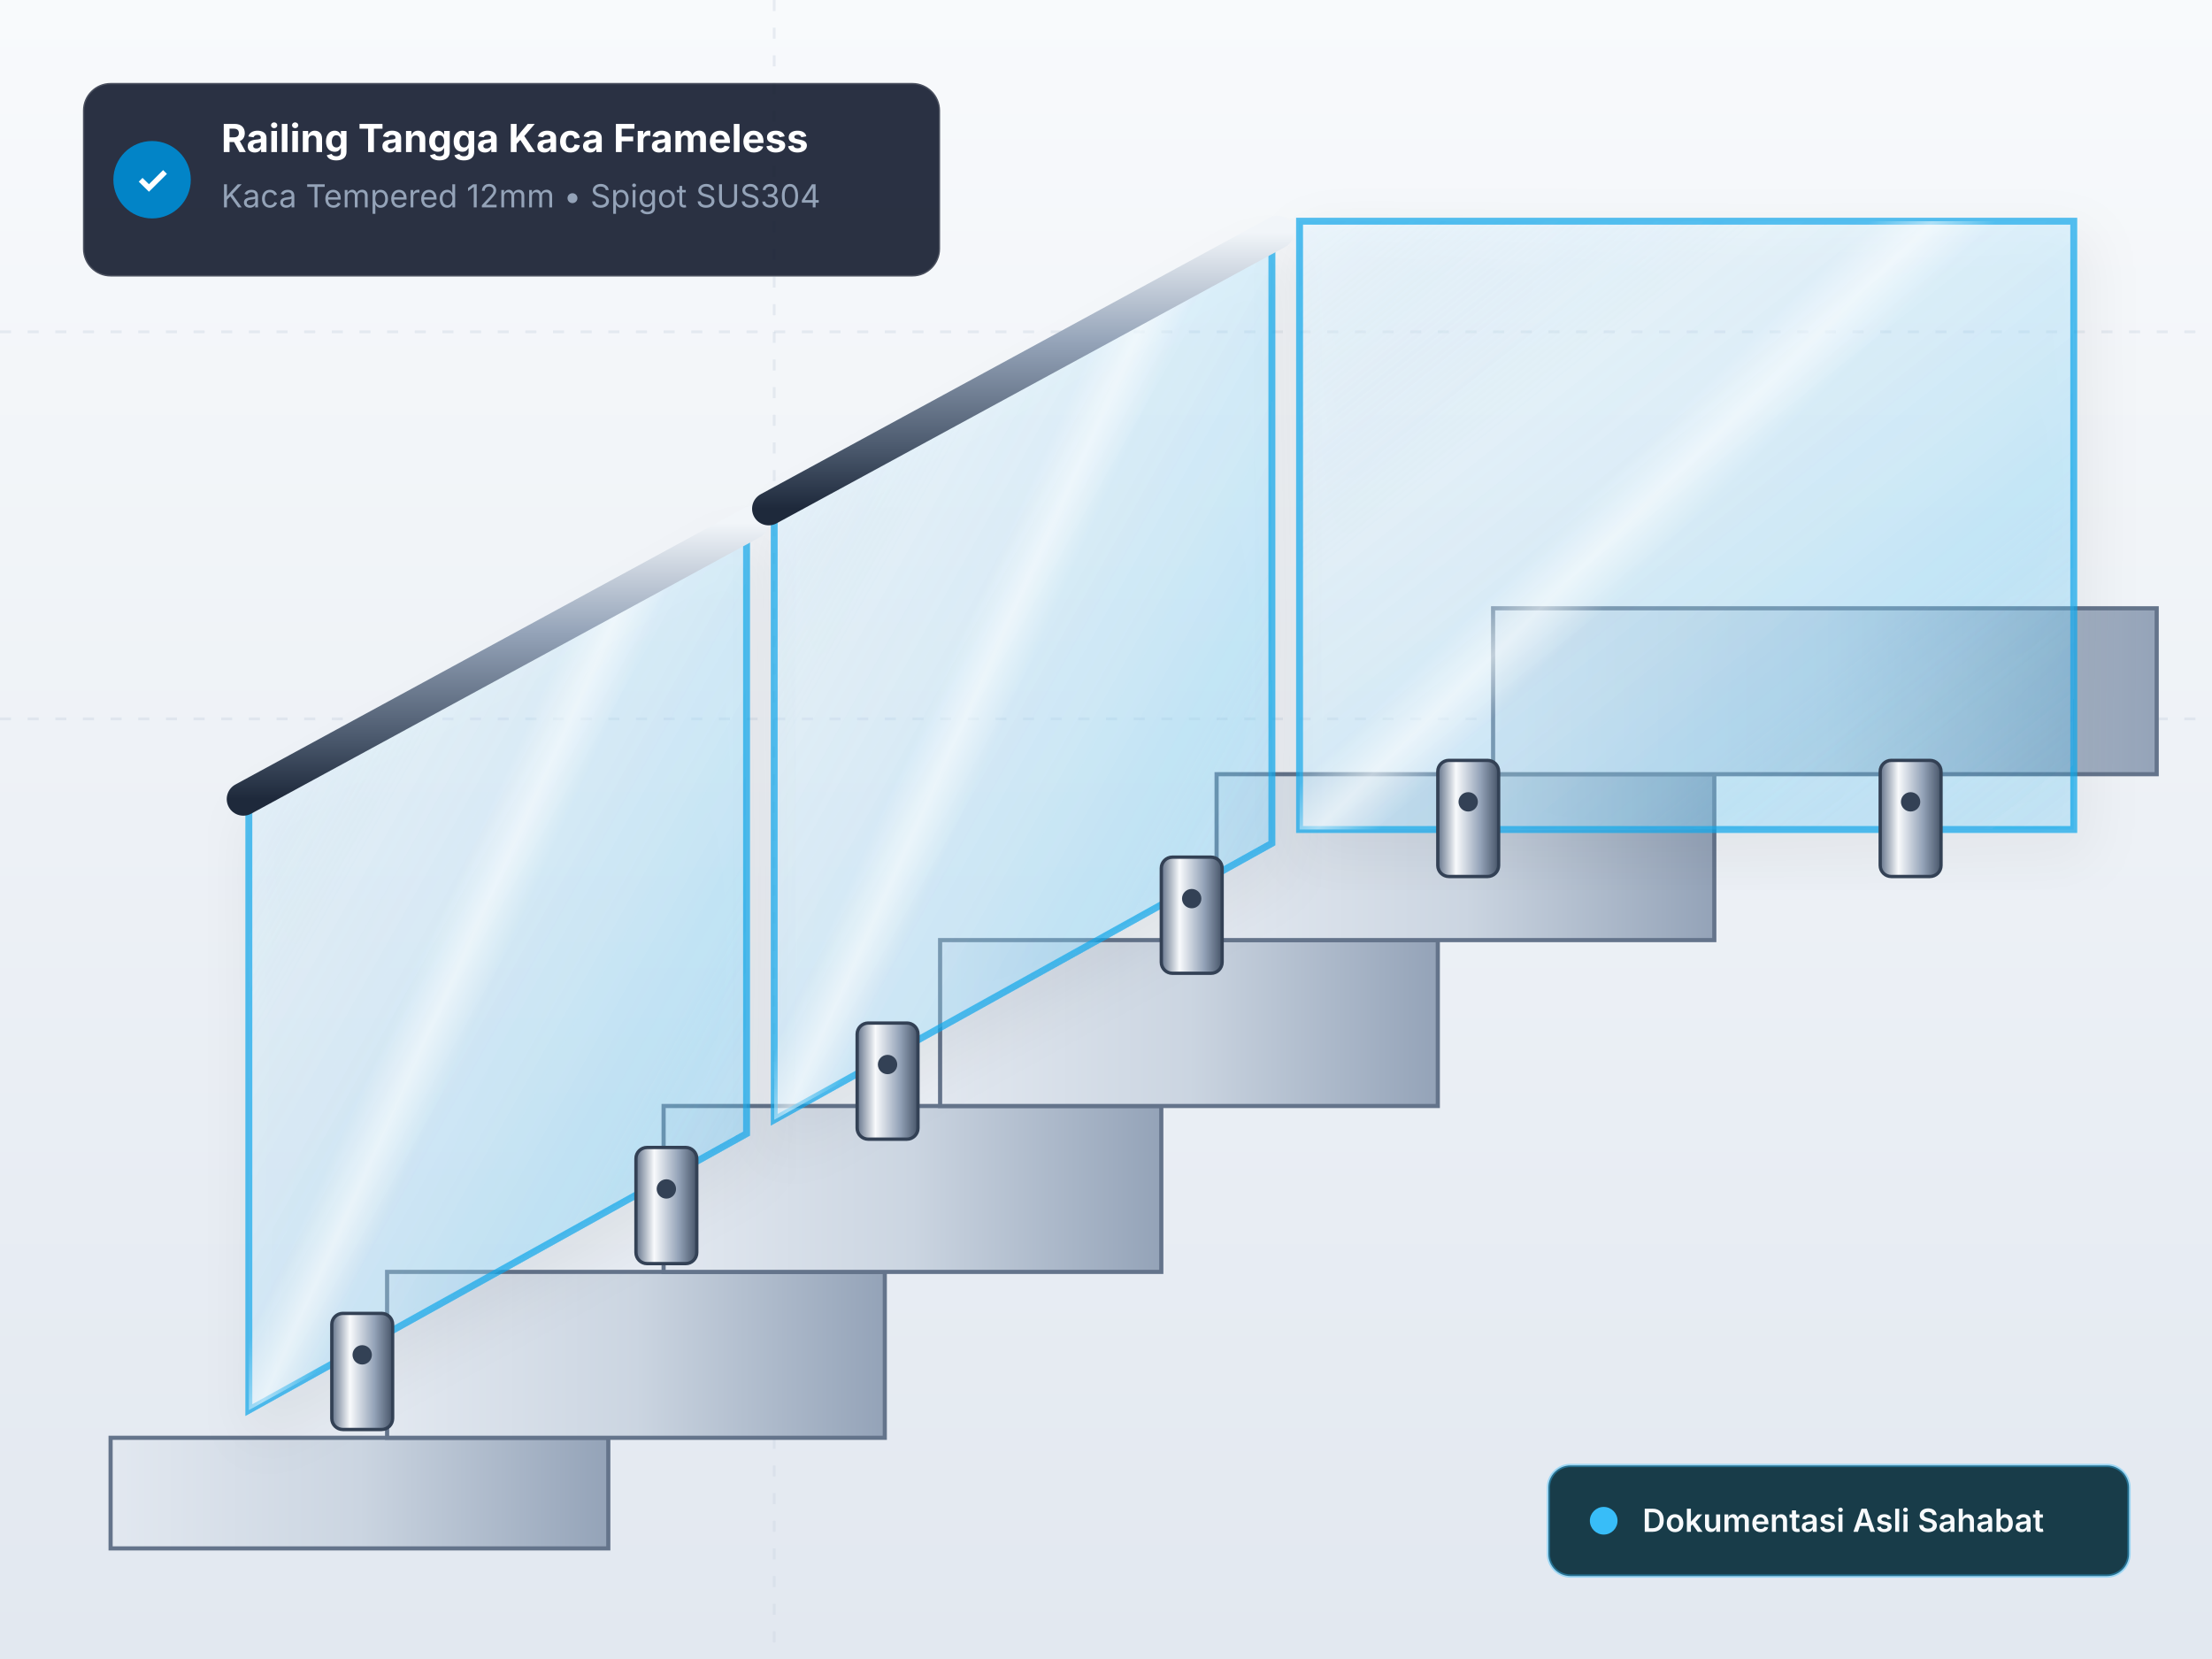
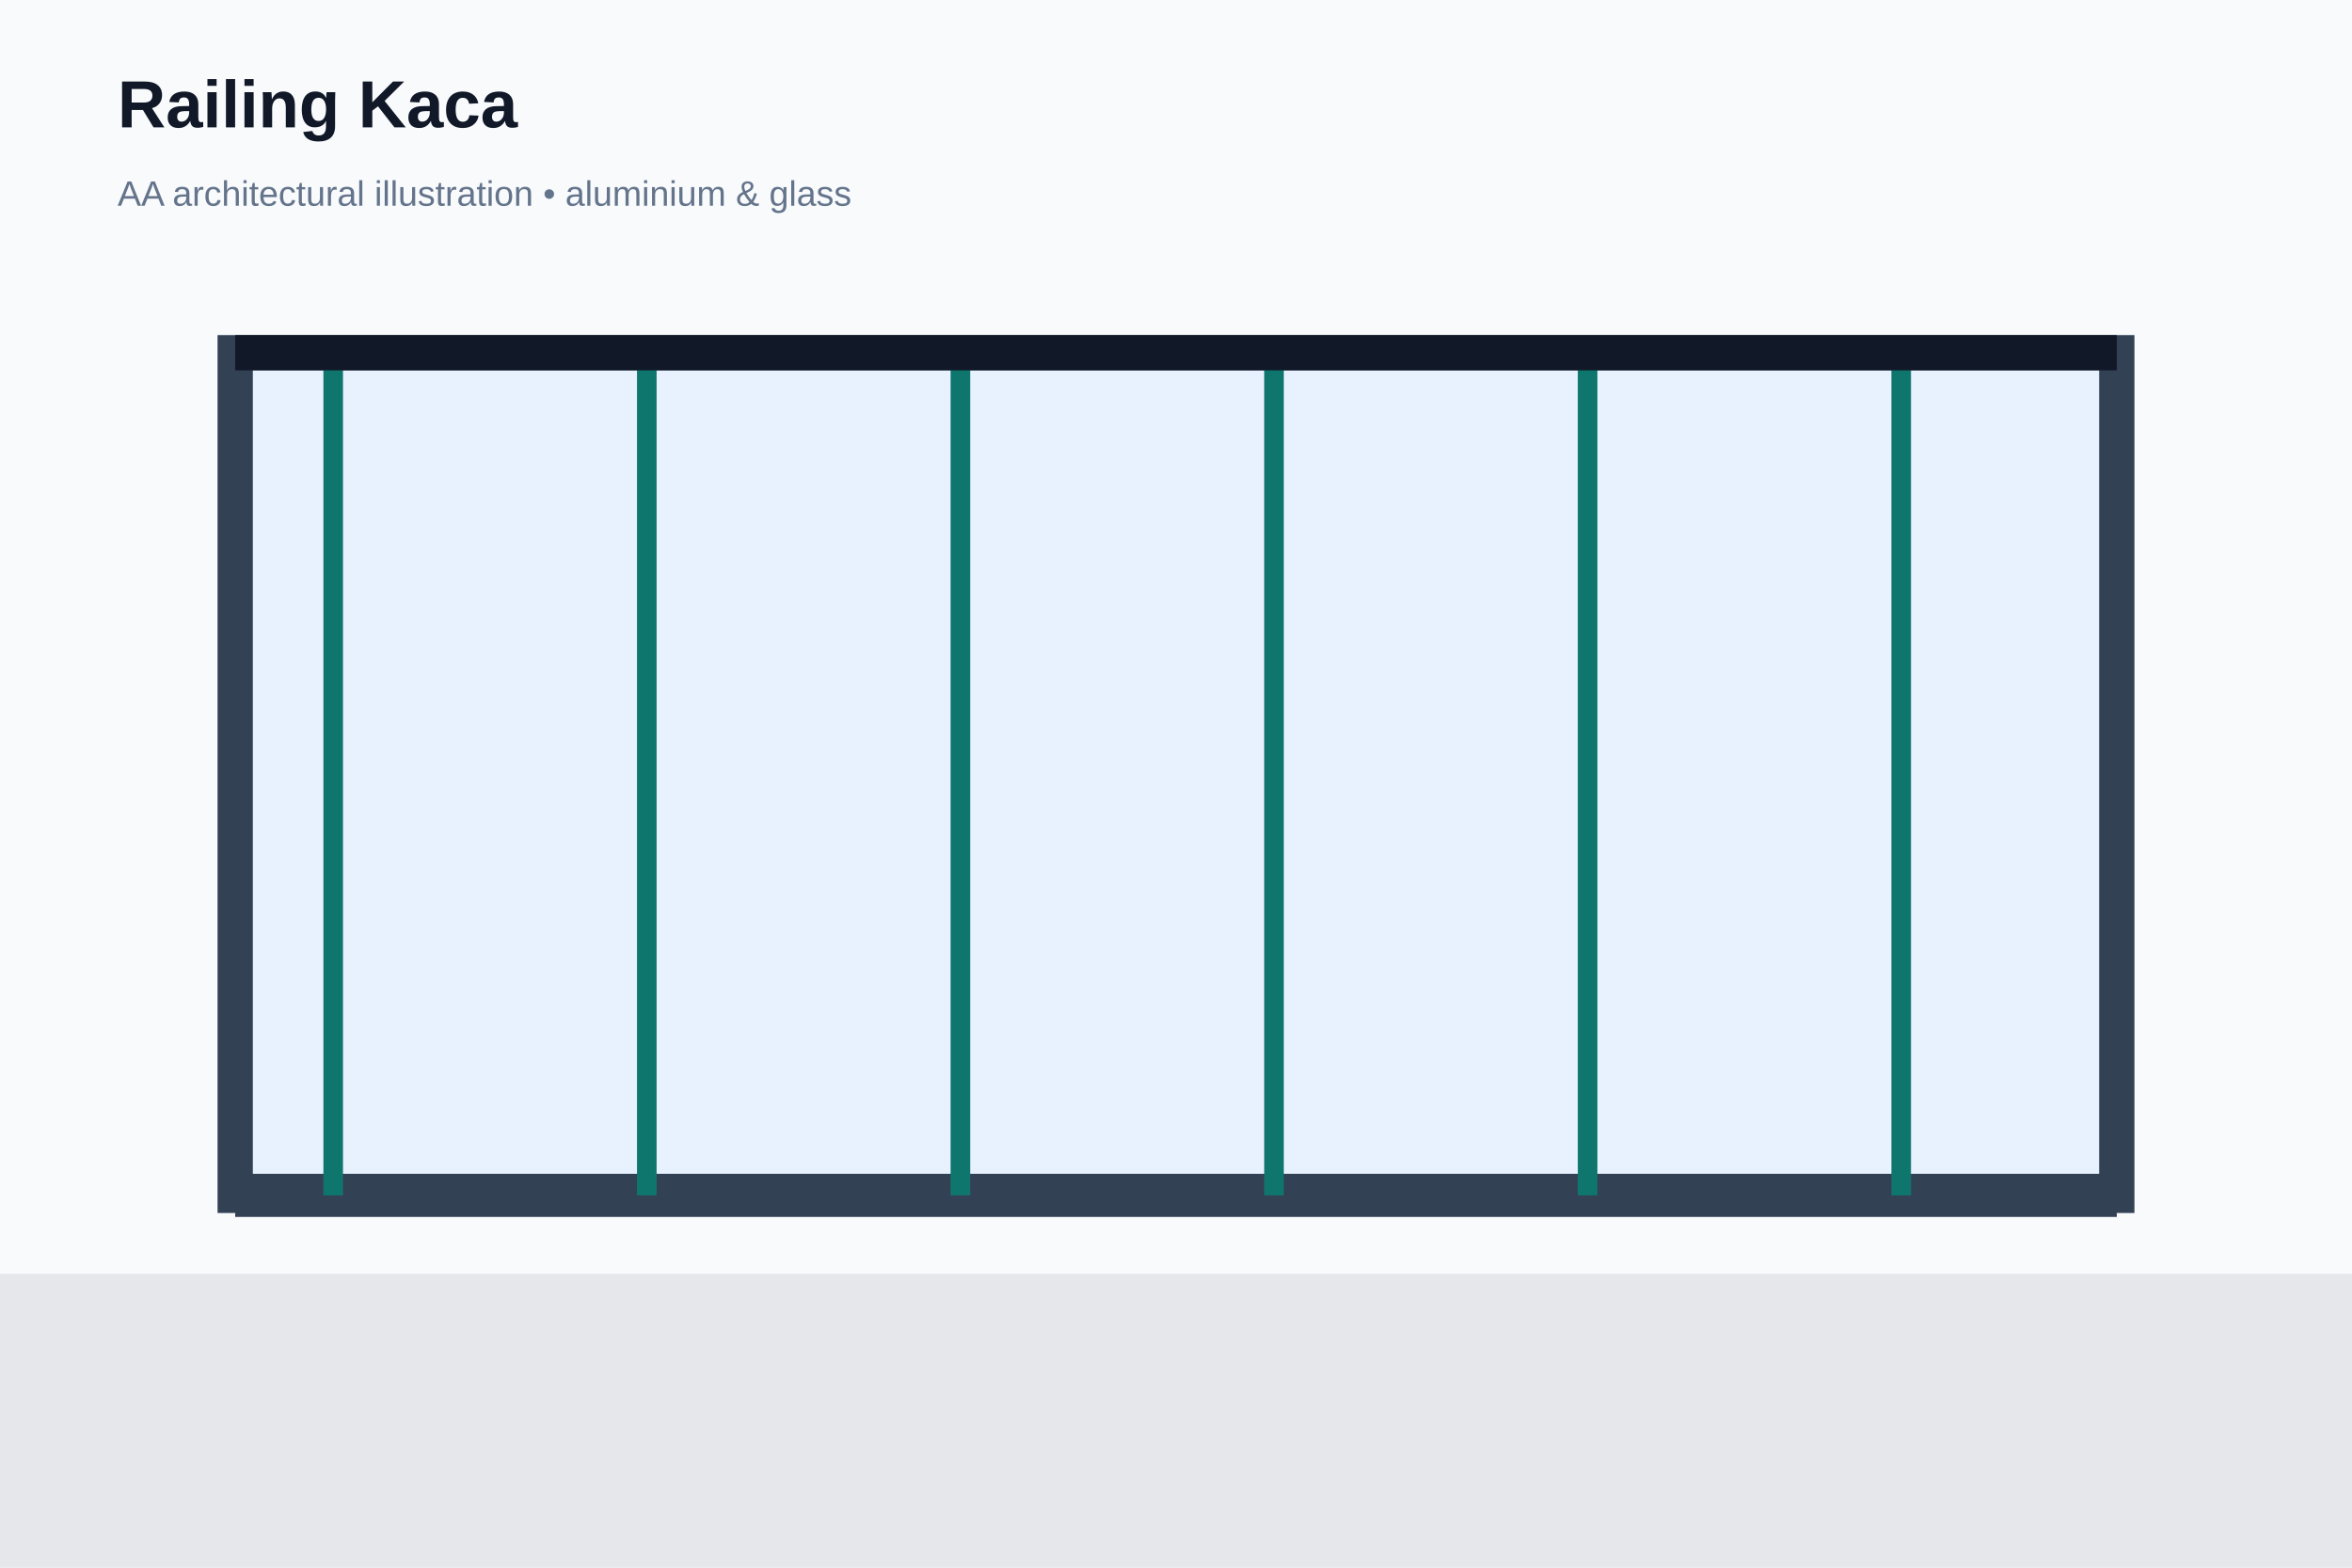
- <svg xmlns="http://www.w3.org/2000/svg" viewBox="0 0 800 600" width="100%" height="100%">
-   <defs>
-     <linearGradient id="bgGrad" x1="0" y1="0" x2="1" y2="1">
-       <stop offset="0%" stop-color="#0f172a" />
-       <stop offset="50%" stop-color="#1e293b" />
-       <stop offset="100%" stop-color="#0f172a" />
-     </linearGradient>
-     <linearGradient id="wallGrad" x1="0" y1="0" x2="0" y2="1">
-       <stop offset="0%" stop-color="#f8fafc" />
-       <stop offset="100%" stop-color="#e2e8f0" />
-     </linearGradient>
-     <linearGradient id="stepGrad" x1="0" y1="0" x2="1" y2="0">
-       <stop offset="0%" stop-color="#e2e8f0" />
-       <stop offset="50%" stop-color="#cbd5e1" />
-       <stop offset="100%" stop-color="#94a3b8" />
-     </linearGradient>
-     <linearGradient id="glassGrad" x1="0" y1="0" x2="1" y2="1">
-       <stop offset="0%" stop-color="rgba(224, 242, 254, 0.45)" />
-       <stop offset="30%" stop-color="rgba(186, 230, 253, 0.25)" />
-       <stop offset="70%" stop-color="rgba(125, 211, 252, 0.35)" />
-       <stop offset="100%" stop-color="rgba(56, 189, 248, 0.2)" />
-     </linearGradient>
-     <linearGradient id="glassSheen" x1="0" y1="0" x2="1" y2="0.8">
-       <stop offset="0%" stop-color="rgba(255, 255, 255, 0)" />
-       <stop offset="45%" stop-color="rgba(255, 255, 255, 0.05)" />
-       <stop offset="50%" stop-color="rgba(255, 255, 255, 0.55)" />
-       <stop offset="55%" stop-color="rgba(255, 255, 255, 0.05)" />
-       <stop offset="100%" stop-color="rgba(255, 255, 255, 0)" />
-     </linearGradient>
-     <linearGradient id="spigotGrad" x1="0" y1="0" x2="1" y2="0">
-       <stop offset="0%" stop-color="#64748b" />
-       <stop offset="30%" stop-color="#f8fafc" />
-       <stop offset="70%" stop-color="#94a3b8" />
-       <stop offset="100%" stop-color="#475569" />
-     </linearGradient>
-     <linearGradient id="handrailGrad" x1="0" y1="0" x2="0" y2="1">
-       <stop offset="0%" stop-color="#f1f5f9" />
-       <stop offset="40%" stop-color="#94a3b8" />
-       <stop offset="80%" stop-color="#475569" />
-       <stop offset="100%" stop-color="#1e293b" />
-     </linearGradient>
-     <filter id="glassShadow" x="-10%" y="-10%" width="120%" height="120%">
-       <feDropShadow dx="3" dy="8" stdDeviation="10" flood-color="#0f172a" flood-opacity="0.15" />
-     </filter>
-   </defs>
-   <rect width="800" height="600" fill="url(#wallGrad)" />
-   <line x1="0" y1="120" x2="800" y2="120" stroke="#cbd5e1" stroke-width="1" stroke-dasharray="4 6" opacity="0.4" />
-   <line x1="0" y1="260" x2="800" y2="260" stroke="#cbd5e1" stroke-width="1" stroke-dasharray="4 6" opacity="0.4" />
-   <line x1="280" y1="0" x2="280" y2="600" stroke="#cbd5e1" stroke-width="1" stroke-dasharray="4 6" opacity="0.4" />
-   <polygon points="40,560 220,560 220,520 40,520" fill="url(#stepGrad)" stroke="#64748b" stroke-width="1.5" />
-   <polygon points="140,520 320,520 320,460 140,460" fill="url(#stepGrad)" stroke="#64748b" stroke-width="1.5" />
-   <polygon points="240,460 420,460 420,400 240,400" fill="url(#stepGrad)" stroke="#64748b" stroke-width="1.5" />
-   <polygon points="340,400 520,400 520,340 340,340" fill="url(#stepGrad)" stroke="#64748b" stroke-width="1.5" />
-   <polygon points="440,340 620,340 620,280 440,280" fill="url(#stepGrad)" stroke="#64748b" stroke-width="1.5" />
-   <polygon points="540,280 780,280 780,220 540,220" fill="url(#stepGrad)" stroke="#64748b" stroke-width="1.5" />
-   <polygon points="90,510 270,410 270,190 90,290" fill="url(#glassGrad)" stroke="rgba(14, 165, 233, 0.7)" stroke-width="2.5" filter="url(#glassShadow)" />
-   <polygon points="90,510 270,410 270,190 90,290" fill="url(#glassSheen)" />
-   <polygon points="280,405 460,305 460,85 280,185" fill="url(#glassGrad)" stroke="rgba(14, 165, 233, 0.7)" stroke-width="2.5" filter="url(#glassShadow)" />
-   <polygon points="280,405 460,305 460,85 280,185" fill="url(#glassSheen)" />
-   <polygon points="470,300 750,300 750,80 470,80" fill="url(#glassGrad)" stroke="rgba(14, 165, 233, 0.7)" stroke-width="2.5" filter="url(#glassShadow)" />
-   <polygon points="470,300 750,300 750,80 470,80" fill="url(#glassSheen)" />
-   <rect x="120" y="475" width="22" height="42" rx="4" fill="url(#spigotGrad)" stroke="#334155" stroke-width="1.2" />
-   <circle cx="131" cy="490" r="3.5" fill="#334155" />
-   <rect x="230" y="415" width="22" height="42" rx="4" fill="url(#spigotGrad)" stroke="#334155" stroke-width="1.2" />
-   <circle cx="241" cy="430" r="3.5" fill="#334155" />
-   <rect x="310" y="370" width="22" height="42" rx="4" fill="url(#spigotGrad)" stroke="#334155" stroke-width="1.2" />
-   <circle cx="321" cy="385" r="3.5" fill="#334155" />
-   <rect x="420" y="310" width="22" height="42" rx="4" fill="url(#spigotGrad)" stroke="#334155" stroke-width="1.2" />
-   <circle cx="431" cy="325" r="3.5" fill="#334155" />
-   <rect x="520" y="275" width="22" height="42" rx="4" fill="url(#spigotGrad)" stroke="#334155" stroke-width="1.2" />
-   <circle cx="531" cy="290" r="3.5" fill="#334155" />
-   <rect x="680" y="275" width="22" height="42" rx="4" fill="url(#spigotGrad)" stroke="#334155" stroke-width="1.2" />
-   <circle cx="691" cy="290" r="3.5" fill="#334155" />
-   <line x1="88" y1="289" x2="272" y2="189" stroke="url(#handrailGrad)" stroke-width="12" stroke-linecap="round" />
-   <line x1="278" y1="184" x2="462" y2="84" stroke="url(#handrailGrad)" stroke-width="12" stroke-linecap="round" />
-   <line x1="468" y1="79" x2="752" y2="79" stroke="url(#handrailGrad)" stroke-width="12" stroke-linecap="round" />
-   <rect x="30" y="30" width="310" height="70" rx="10" fill="rgba(15, 23, 42, 0.88)" stroke="rgba(255,255,255,0.15)" stroke-width="1" />
-   <circle cx="55" cy="65" r="14" fill="#0284c7" />
-   <text x="55" y="70" font-family="system-ui, -apple-system, sans-serif" font-size="14" fill="#ffffff" font-weight="bold" text-anchor="middle">✓</text>
-   <text x="80" y="55" font-family="system-ui, -apple-system, sans-serif" font-size="14" fill="#ffffff" font-weight="700">Railing Tangga Kaca Frameless</text>
-   <text x="80" y="75" font-family="system-ui, -apple-system, sans-serif" font-size="11.5" fill="#94a3b8">Kaca Tempered 12mm • Spigot SUS304</text>
-   <g transform="translate(560, 530)">
-     <rect width="210" height="40" rx="8" fill="rgba(7, 46, 59, 0.92)" stroke="rgba(56, 189, 248, 0.4)" stroke-width="1.2" />
-     <circle cx="20" cy="20" r="5" fill="#38bdf8" />
-     <text x="34" y="24" font-family="system-ui, -apple-system, sans-serif" font-size="11.5" fill="#f8fafc" font-weight="600">Dokumentasi Asli Sahabat</text>
-   </g>
+ <svg xmlns="http://www.w3.org/2000/svg" viewBox="0 0 1200 800">
+   <rect width="1200" height="800" fill="#f8fafc" />
+   <rect x="0" y="650" width="1200" height="150" fill="#e5e7eb" />
+   <text x="60" y="65" font-family="Arial,sans-serif" font-size="34" font-weight="700" fill="#111827">Railing Kaca</text>
+   <text x="60" y="105" font-family="Arial,sans-serif" font-size="18" fill="#64748b">AA architectural illustration • aluminium &amp; glass</text>
+   <rect x="120" y="180" width="960" height="430" fill="#dbeafe" fill-opacity=".55" stroke="#334155" stroke-width="18" />
+   <path d="M120 610 H1080" stroke="#334155" stroke-width="22" />
+   <path d="M170 180 V610 M330 180 V610 M490 180 V610 M650 180 V610 M810 180 V610 M970 180 V610" stroke="#0f766e" stroke-width="10" />
+   <path d="M120 180 H1080" stroke="#111827" stroke-width="18" />
</svg>
